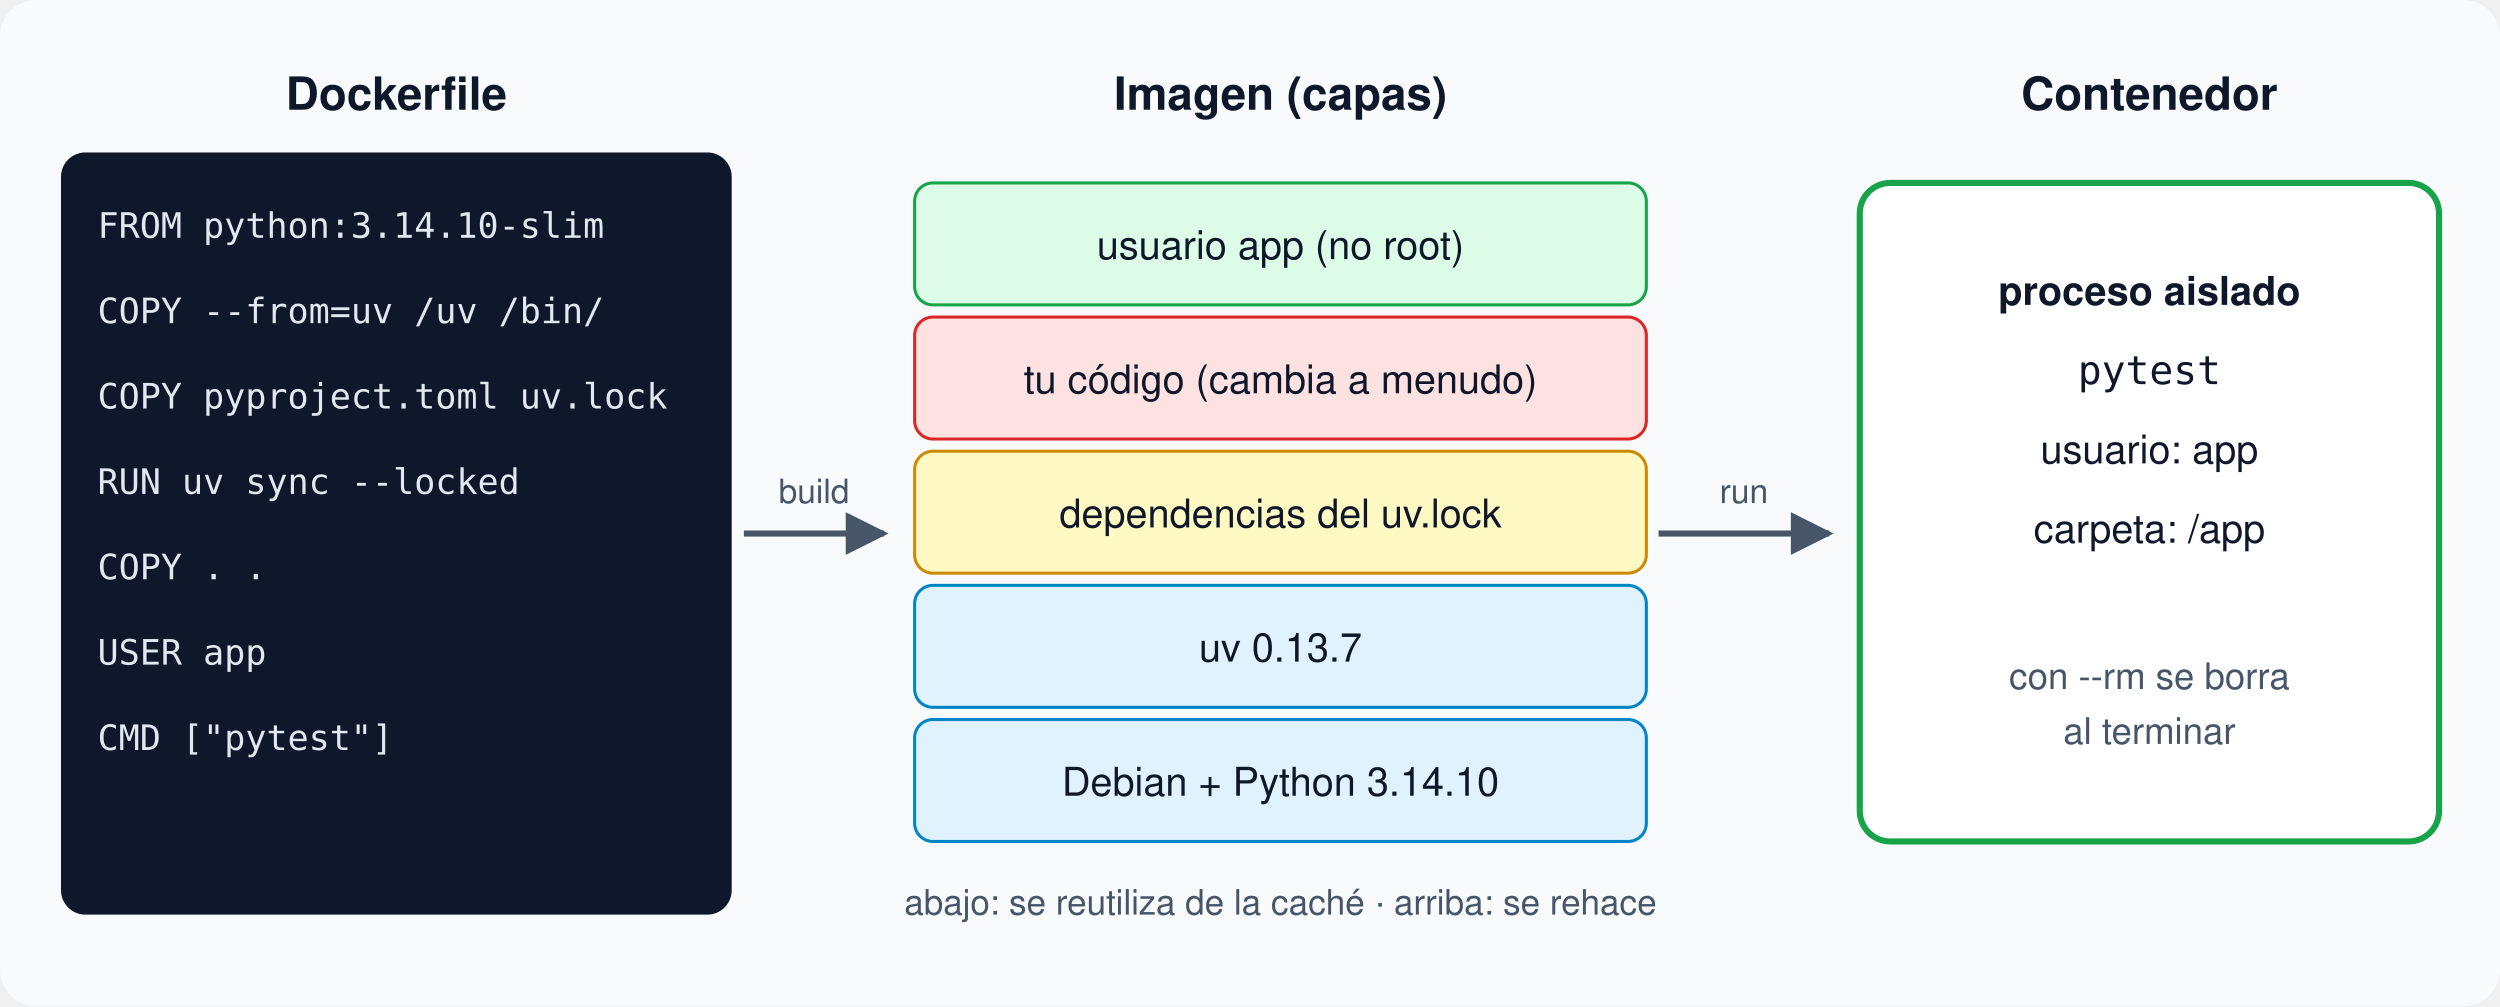
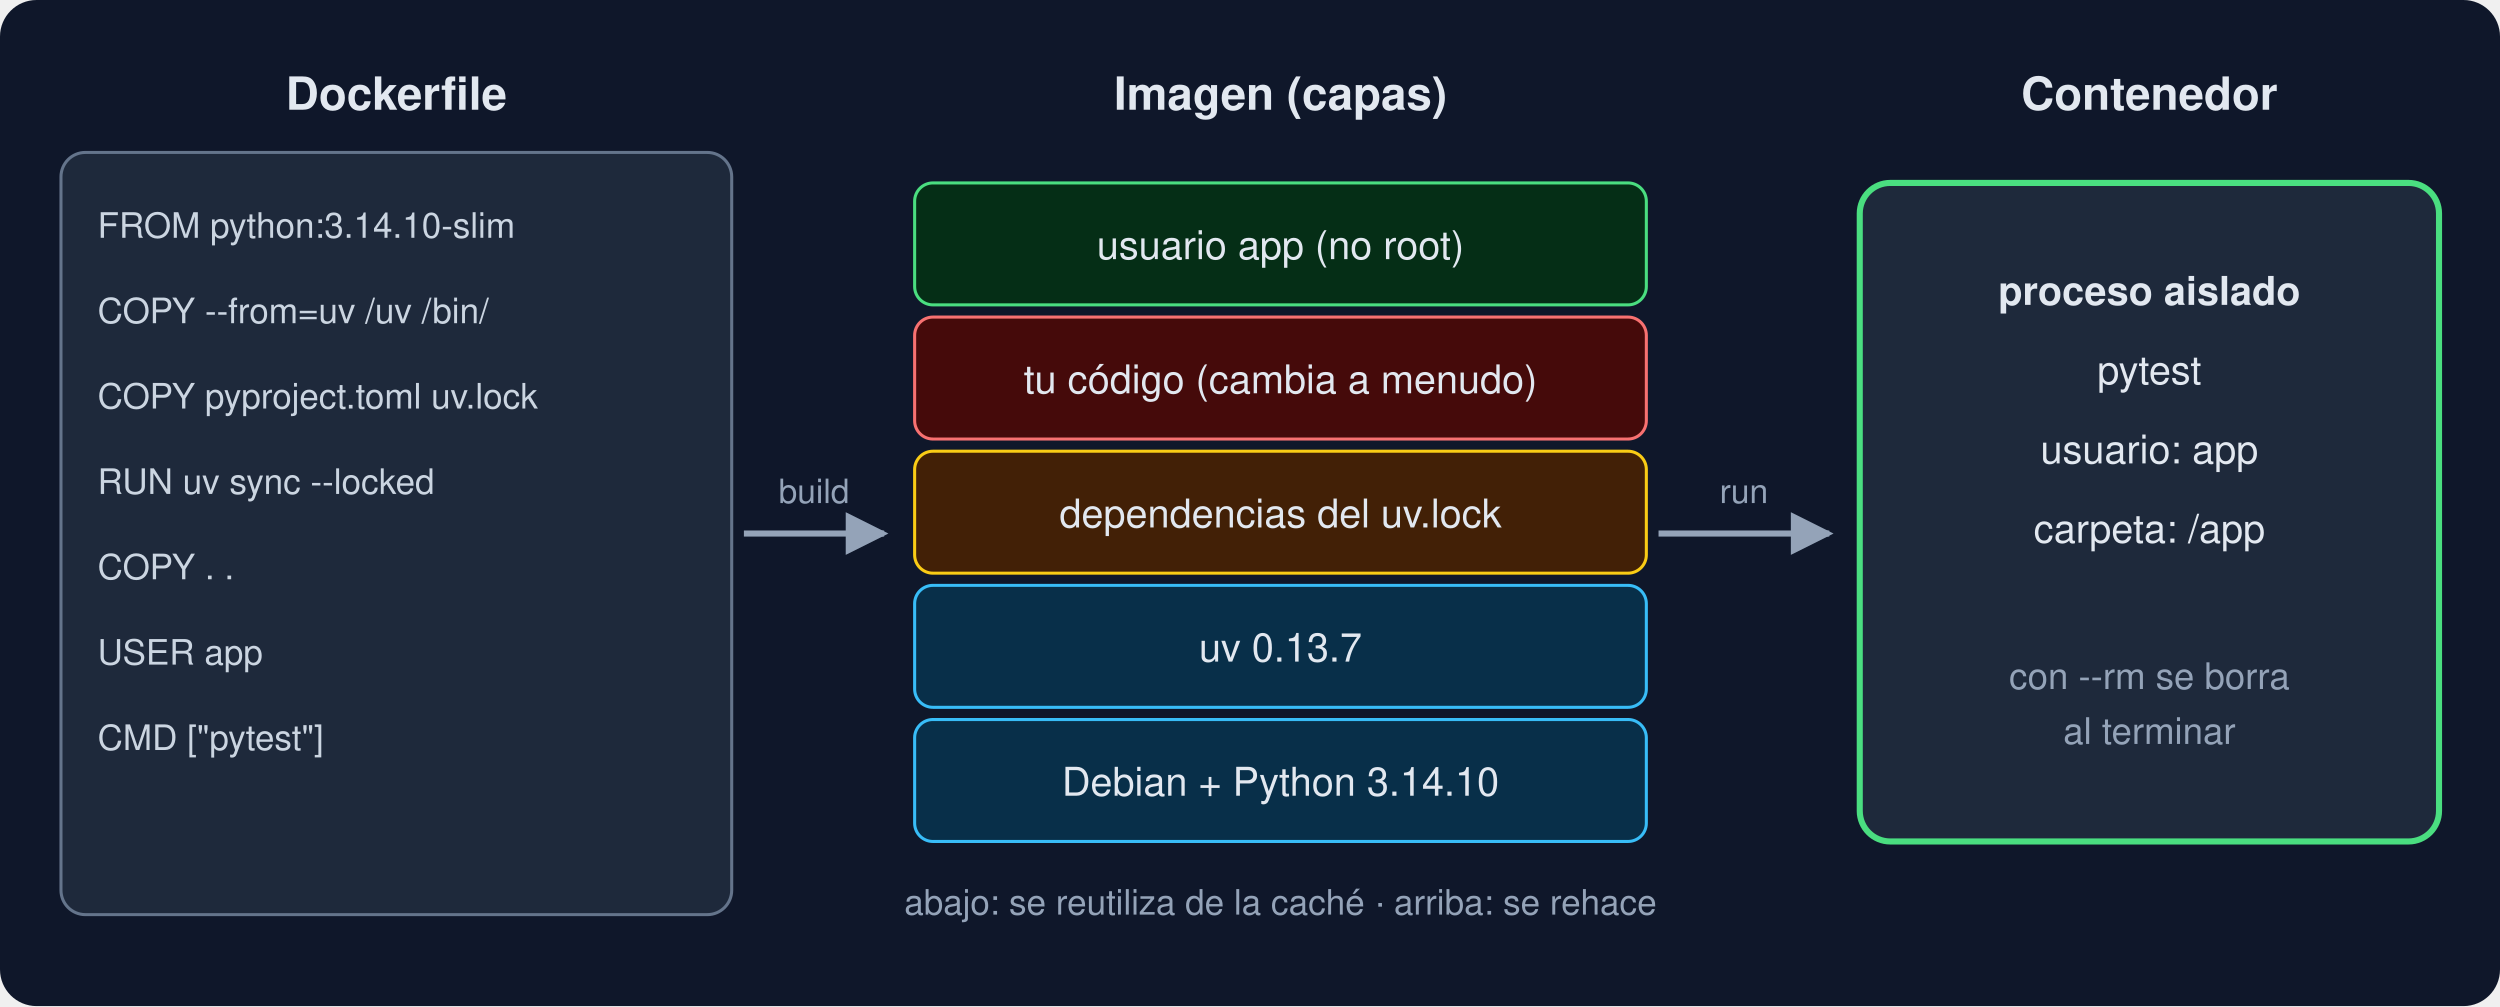
<svg xmlns="http://www.w3.org/2000/svg" viewBox="0 0 820 330" role="img" aria-labelledby="t d">
  <defs>
    <marker id="a" viewBox="0 0 10 10" refX="9" refY="5" markerWidth="7" markerHeight="7" orient="auto">
-       <path d="M0 0L10 5L0 10z" fill="#475569" />
+       <path d="M0 0L10 5L0 10z" fill="#94a3b8" />
    </marker>
  </defs>
-   <rect width="820" height="330" rx="12" fill="#f8fafc" />
-   <g font-family="Segoe UI, Ubuntu, Helvetica, Arial, sans-serif" font-size="13" fill="#0f172a">
+   <rect width="820" height="330" rx="12" fill="#0f172a" />
+   <g font-family="Segoe UI, Ubuntu, Helvetica, Arial, sans-serif" font-size="13" fill="#e2e8f0">
    <text x="130" y="36" text-anchor="middle" font-size="15" font-weight="700">Dockerfile</text>
-     <rect x="20" y="50" width="220" height="250" rx="8" fill="#0f172a" />
-     <g font-family="monospace" font-size="11.5" fill="#e2e8f0">
+     <rect x="20" y="50" width="220" height="250" rx="8" fill="#1e293b" stroke="#64748b" />
+     <g font-family="Segoe UI, Ubuntu, Helvetica, Arial, sans-serif" font-size="11.5" fill="#cbd5e1">
      <text x="32" y="78">FROM python:3.14.10-slim</text>
      <text x="32" y="106">COPY --from=uv /uv /bin/</text>
      <text x="32" y="134">COPY pyproject.toml uv.lock</text>
      <text x="32" y="162">RUN uv sync --locked</text>
      <text x="32" y="190">COPY . .</text>
      <text x="32" y="218">USER app</text>
      <text x="32" y="246">CMD ["pytest"]</text>
    </g>
-     <path d="M244 175H290" stroke="#475569" stroke-width="2" marker-end="url(#a)" />
-     <text x="267" y="165" text-anchor="middle" font-size="11" fill="#475569">build</text>
+     <path d="M244 175H290" stroke="#94a3b8" stroke-width="2" marker-end="url(#a)" />
+     <text x="267" y="165" text-anchor="middle" font-size="11" fill="#94a3b8">build</text>
    <text x="420" y="36" text-anchor="middle" font-size="15" font-weight="700">Imagen (capas)</text>
-     <rect x="300" y="236" width="240" height="40" rx="6" fill="#e0f2fe" stroke="#0284c7" />
+     <rect x="300" y="236" width="240" height="40" rx="6" fill="#082f49" stroke="#38bdf8" />
    <text x="420" y="261" text-anchor="middle">Debian + Python 3.14.10</text>
-     <rect x="300" y="192" width="240" height="40" rx="6" fill="#e0f2fe" stroke="#0284c7" />
+     <rect x="300" y="192" width="240" height="40" rx="6" fill="#082f49" stroke="#38bdf8" />
    <text x="420" y="217" text-anchor="middle">uv 0.13.7</text>
-     <rect x="300" y="148" width="240" height="40" rx="6" fill="#fef9c3" stroke="#ca8a04" />
+     <rect x="300" y="148" width="240" height="40" rx="6" fill="#422006" stroke="#facc15" />
    <text x="420" y="173" text-anchor="middle">dependencias del uv.lock</text>
-     <rect x="300" y="104" width="240" height="40" rx="6" fill="#fee2e2" stroke="#dc2626" />
+     <rect x="300" y="104" width="240" height="40" rx="6" fill="#450a0a" stroke="#f87171" />
    <text x="420" y="129" text-anchor="middle">tu código (cambia a menudo)</text>
-     <rect x="300" y="60" width="240" height="40" rx="6" fill="#dcfce7" stroke="#16a34a" />
+     <rect x="300" y="60" width="240" height="40" rx="6" fill="#052e16" stroke="#4ade80" />
    <text x="420" y="85" text-anchor="middle">usuario app (no root)</text>
-     <text x="420" y="300" text-anchor="middle" font-size="11.5" fill="#475569">abajo: se reutiliza de la caché · arriba: se rehace</text>
-     <path d="M544 175H600" stroke="#475569" stroke-width="2" marker-end="url(#a)" />
-     <text x="572" y="165" text-anchor="middle" font-size="11" fill="#475569">run</text>
+     <text x="420" y="300" text-anchor="middle" font-size="11.5" fill="#94a3b8">abajo: se reutiliza de la caché · arriba: se rehace</text>
+     <path d="M544 175H600" stroke="#94a3b8" stroke-width="2" marker-end="url(#a)" />
+     <text x="572" y="165" text-anchor="middle" font-size="11" fill="#94a3b8">run</text>
    <text x="705" y="36" text-anchor="middle" font-size="15" font-weight="700">Contenedor</text>
-     <rect x="610" y="60" width="190" height="216" rx="10" fill="#ffffff" stroke="#16a34a" stroke-width="2" />
+     <rect x="610" y="60" width="190" height="216" rx="10" fill="#1e293b" stroke="#4ade80" stroke-width="2" />
    <text x="705" y="100" text-anchor="middle" font-weight="700">proceso aislado</text>
-     <text x="705" y="126" text-anchor="middle" font-family="monospace">pytest</text>
+     <text x="705" y="126" text-anchor="middle" font-family="Segoe UI, Ubuntu, Helvetica, Arial, sans-serif">pytest</text>
    <text x="705" y="152" text-anchor="middle">usuario: app</text>
    <text x="705" y="178" text-anchor="middle">carpeta: /app</text>
-     <text x="705" y="226" text-anchor="middle" font-size="12" fill="#475569">con --rm se borra</text>
-     <text x="705" y="244" text-anchor="middle" font-size="12" fill="#475569">al terminar</text>
+     <text x="705" y="226" text-anchor="middle" font-size="12" fill="#94a3b8">con --rm se borra</text>
+     <text x="705" y="244" text-anchor="middle" font-size="12" fill="#94a3b8">al terminar</text>
  </g>
</svg>
